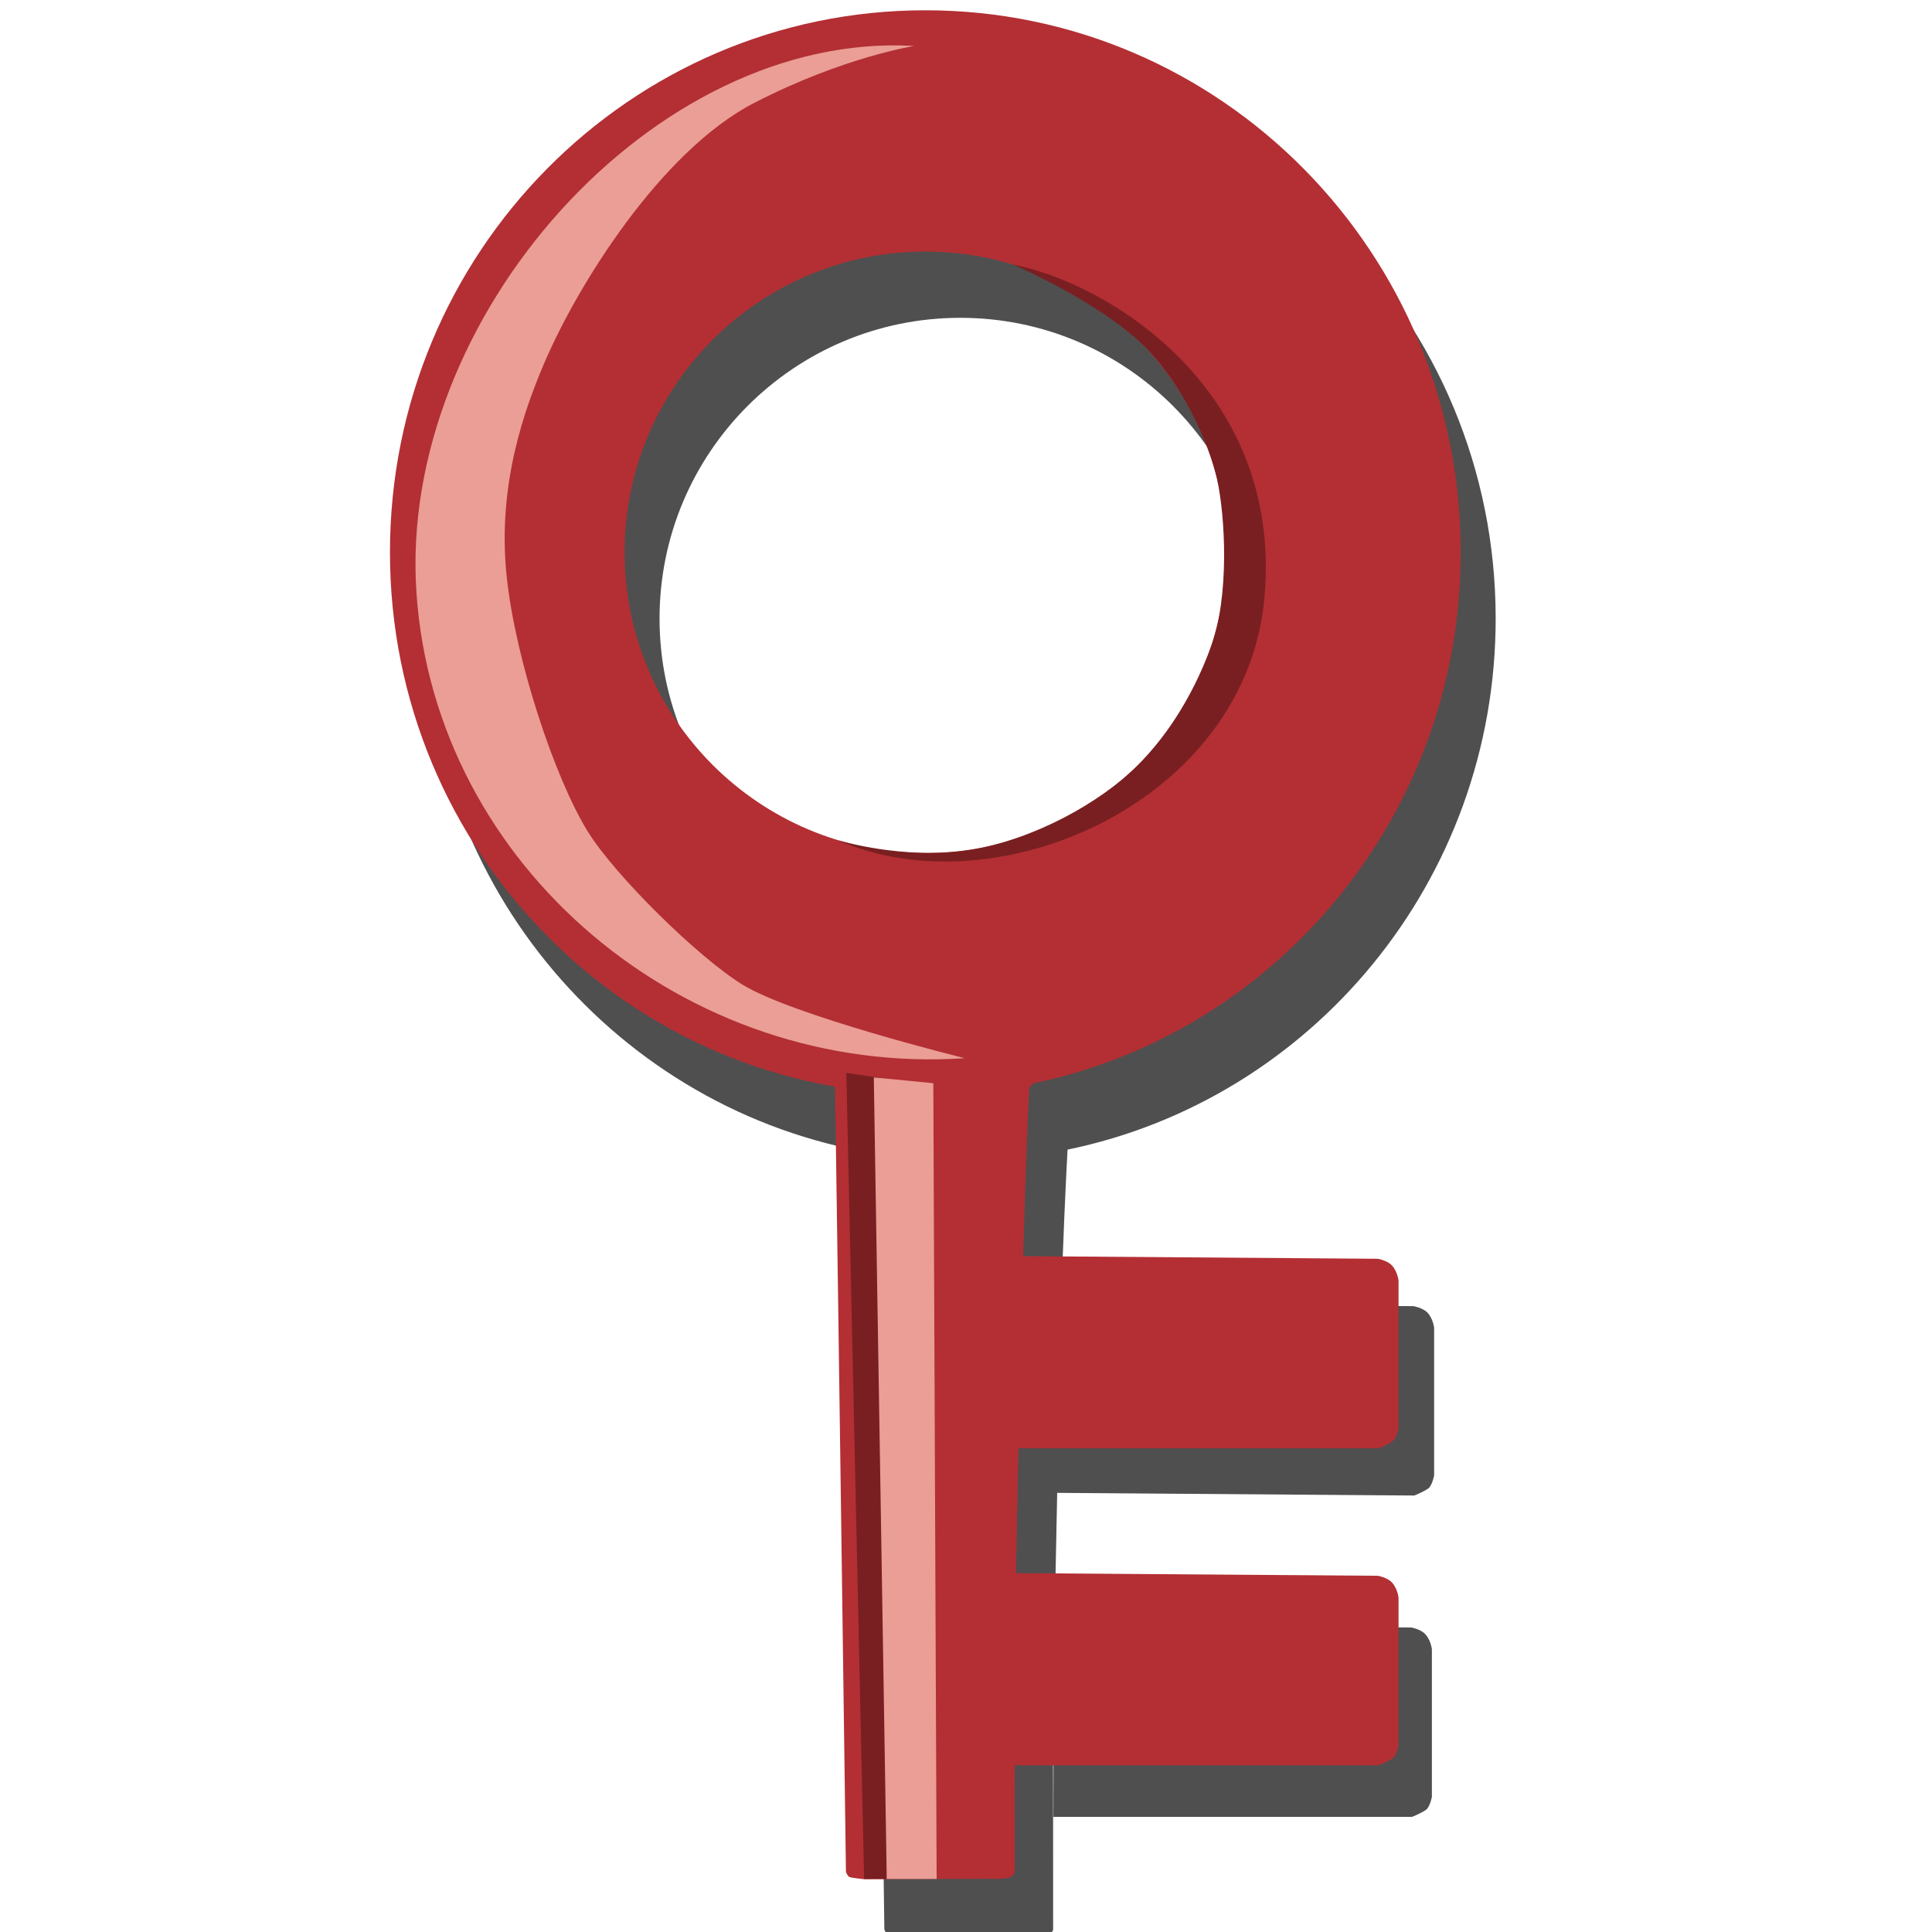
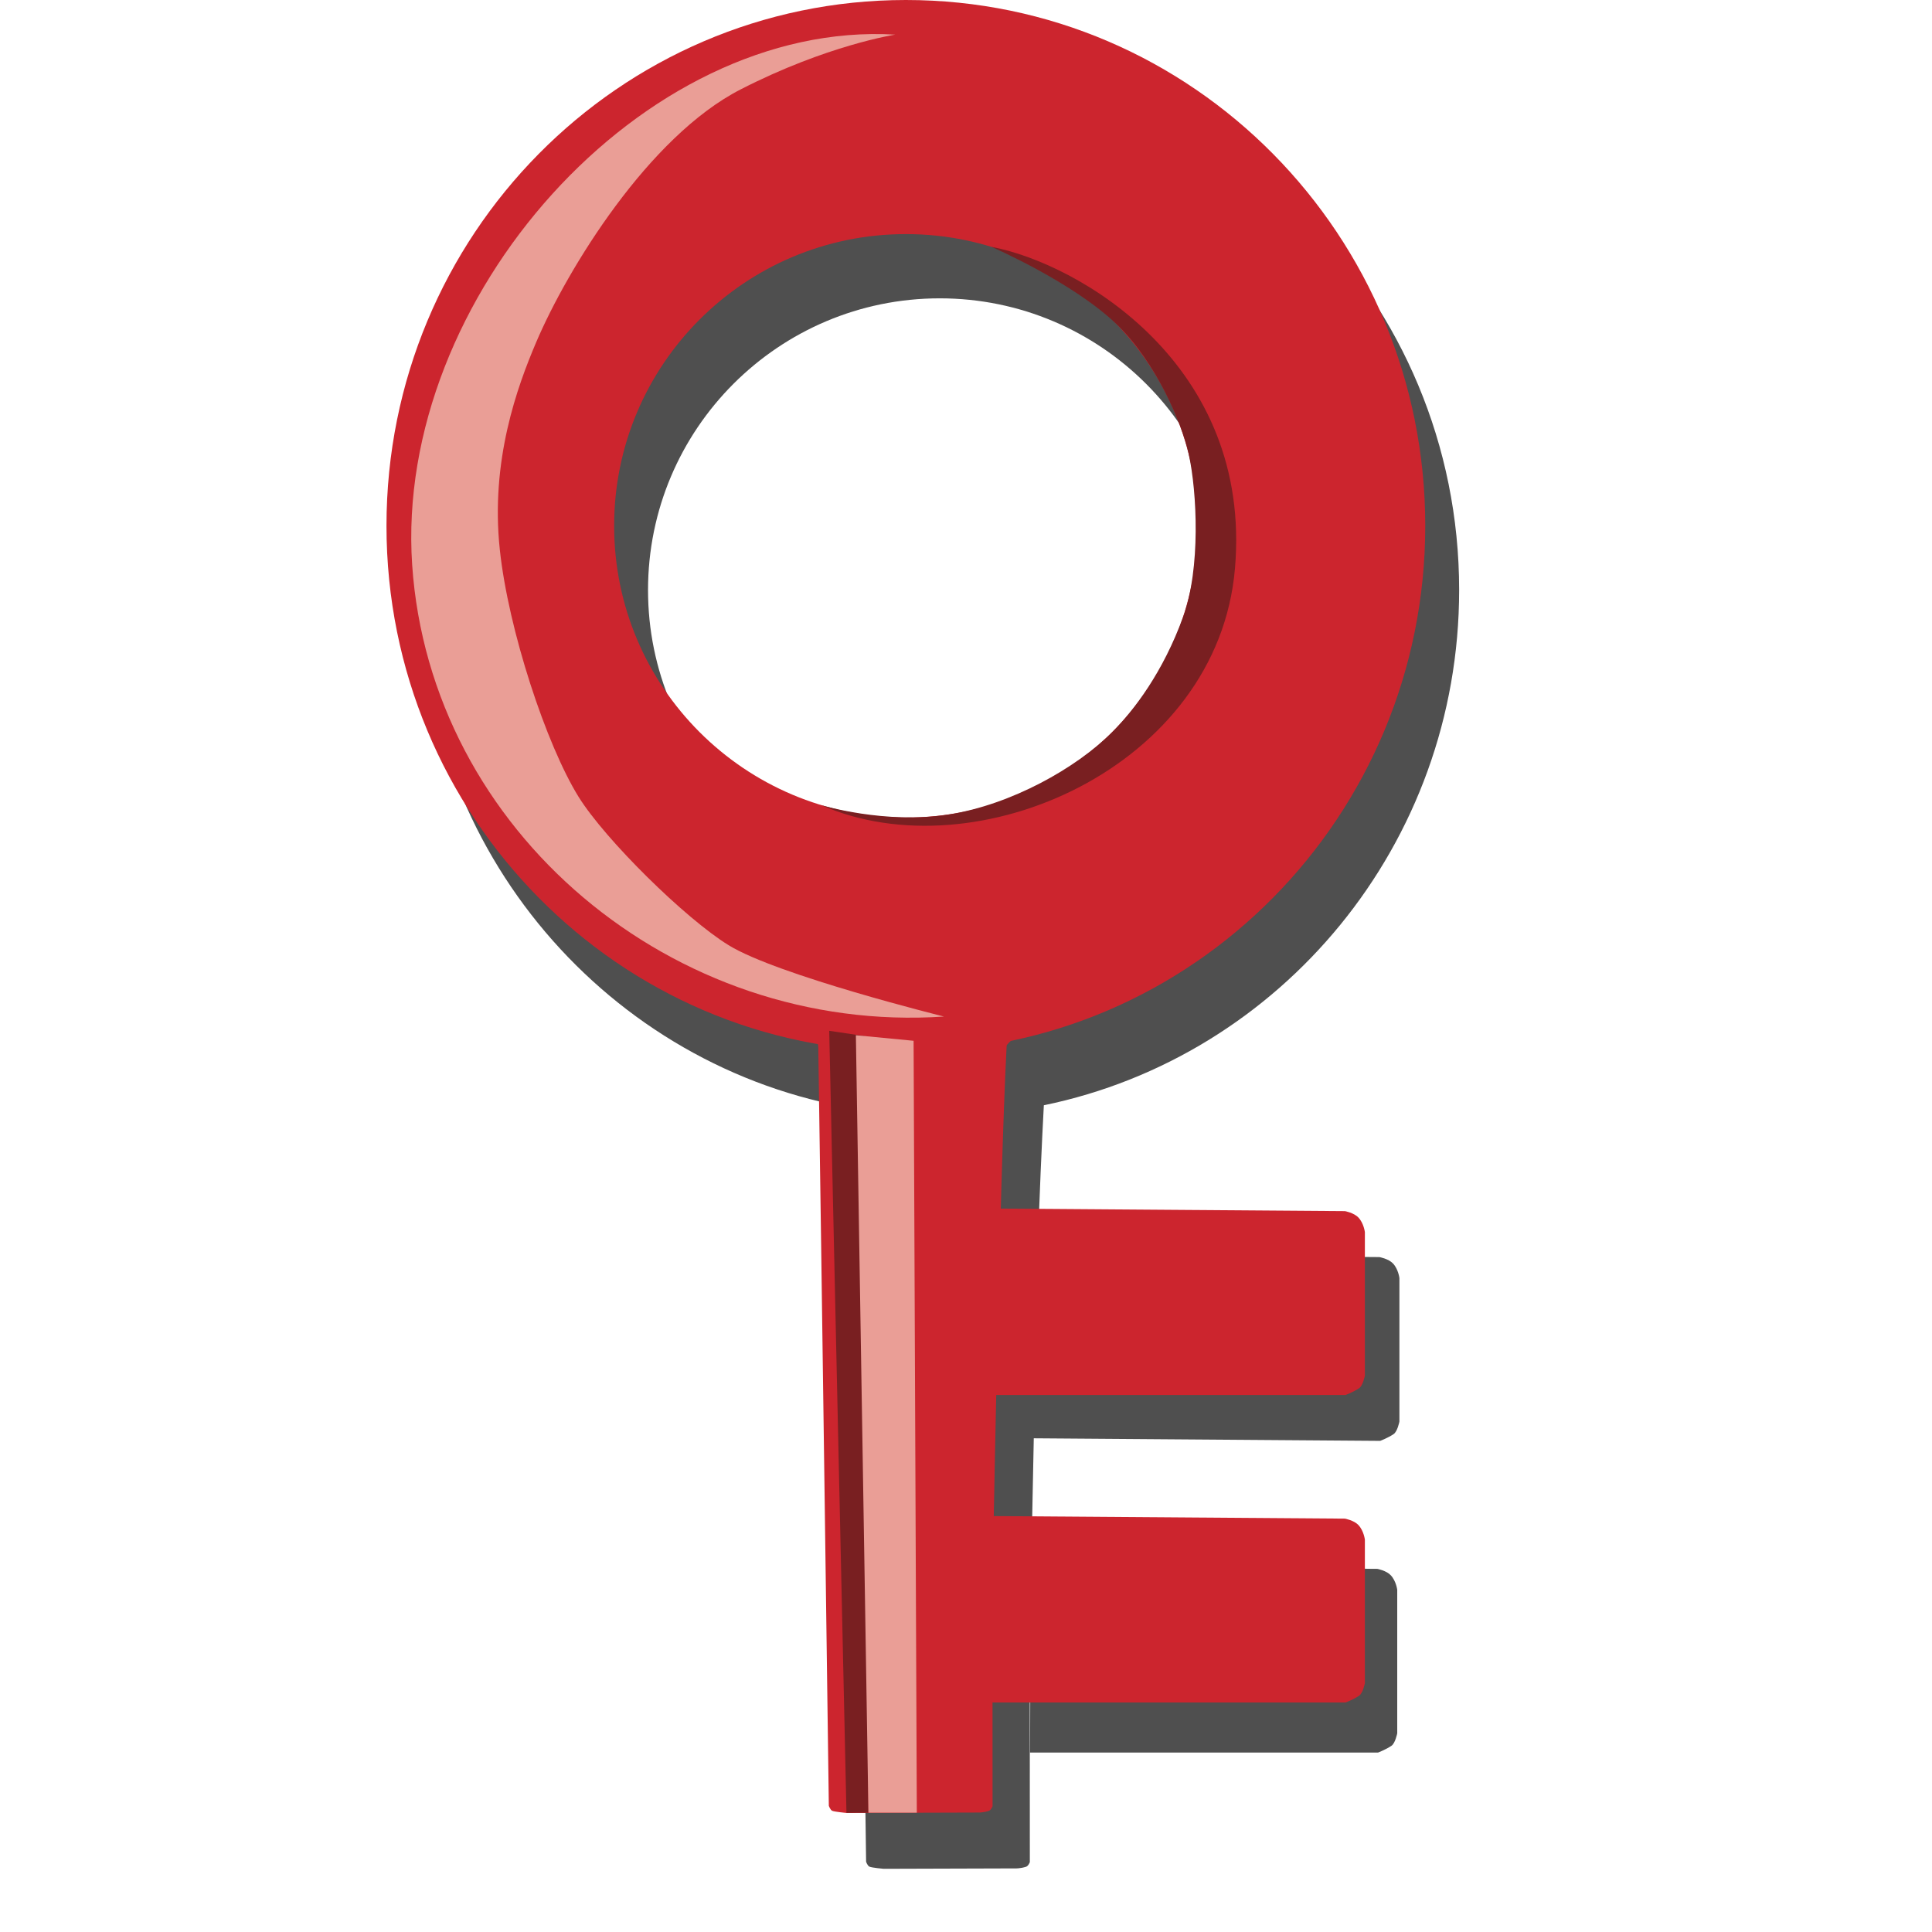
- <svg xmlns="http://www.w3.org/2000/svg" version="1.1" id="Layer_1" x="0px" y="0px" width="50px" height="50px" viewBox="0 0 50 50" enable-background="new 0 0 50 50" xml:space="preserve">
+ <svg xmlns="http://www.w3.org/2000/svg" version="1.1" id="Layer_2" x="0px" y="0px" width="24px" height="24px" viewBox="0 0 24 24" enable-background="new 0 0 24 24" xml:space="preserve">
  <g opacity="0.8">
-     <circle fill="none" cx="24.878" cy="16.008" r="7.783" />
+     <circle fill="none" cx="11.686" cy="7.33" r="3.624" />
    <g>
-       <circle fill="none" cx="24.852" cy="16.008" r="7.783" />
+       <circle fill="none" cx="11.674" cy="7.33" r="3.624" />
      <g>
-         <circle fill="none" cx="24.852" cy="16.008" r="7.783" />
-         <path fill="#232323" d="M36.582,33.803l-9.119-0.069c0.049-1.628,0.112-2.979,0.165-3.982c6.323-1.301,11.08-6.96,11.08-13.747     c0-7.746-6.204-14.028-13.856-14.028c-7.654,0-13.856,6.28-13.856,14.028c0,6.973,5.028,12.755,11.612,13.841     c0.079,5.109,0.279,20.087,0.279,20.087s0.037,0.107,0.088,0.131c0.06,0.03,0.38,0.058,0.38,0.058l3.518-0.011     c0,0,0.118,0.006,0.279-0.043c0.064-0.019,0.103-0.125,0.103-0.125l-0.002-5.842c0,0,0.006-0.406,0.019-1.082l-0.011,4.001h9.282     c0,0,0.198-0.073,0.359-0.18c0.103-0.069,0.155-0.335,0.155-0.335V42.68c0,0-0.028-0.236-0.172-0.389     c-0.12-0.129-0.359-0.172-0.359-0.172l-9.235-0.069l0.069-3.415l9.241,0.069c0,0,0.198-0.073,0.359-0.18     c0.103-0.069,0.155-0.335,0.155-0.335V34.36c0,0-0.028-0.236-0.172-0.389C36.823,33.846,36.582,33.803,36.582,33.803z      M24.852,23.791c-4.3,0-7.783-3.486-7.783-7.783s3.486-7.783,7.783-7.783c4.3,0,7.783,3.486,7.783,7.783     S29.151,23.791,24.852,23.791z" />
+         <circle fill="none" cx="11.674" cy="7.33" r="3.624" />
+         <path fill="#232323" d="M17.136,15.616l-4.246-0.032c0.023-0.758,0.052-1.387,0.077-1.854c2.944-0.606,5.159-3.241,5.159-6.401     c0-3.607-2.889-6.532-6.452-6.532c-3.564,0-6.452,2.924-6.452,6.532c0,3.247,2.341,5.939,5.407,6.445     c0.037,2.379,0.13,9.353,0.13,9.353s0.017,0.05,0.041,0.061c0.028,0.014,0.177,0.027,0.177,0.027l1.638-0.005     c0,0,0.055,0.003,0.13-0.02c0.03-0.009,0.048-0.058,0.048-0.058l-0.001-2.72c0,0,0.003-0.189,0.009-0.504l-0.005,1.863h4.322     c0,0,0.092-0.034,0.167-0.084c0.048-0.032,0.072-0.156,0.072-0.156V19.75c0,0-0.013-0.11-0.08-0.181     c-0.056-0.06-0.167-0.08-0.167-0.08l-4.3-0.032l0.032-1.59l4.303,0.032c0,0,0.092-0.034,0.167-0.084     c0.048-0.032,0.072-0.156,0.072-0.156v-1.783c0,0-0.013-0.11-0.08-0.181C17.248,15.636,17.136,15.616,17.136,15.616z      M11.674,10.954c-2.002,0-3.624-1.623-3.624-3.624s1.623-3.624,3.624-3.624c2.002,0,3.624,1.623,3.624,3.624     S13.676,10.954,11.674,10.954z" />
      </g>
    </g>
  </g>
-   <path fill="#B32F34" d="M26.338,32.508l9.323,0.069c0,0,0.241,0.043,0.361,0.172c0.144,0.152,0.172,0.389,0.172,0.389v3.829  c0,0-0.052,0.266-0.155,0.335c-0.161,0.107-0.361,0.18-0.361,0.18h-9.34C26.338,37.482,26.338,32.508,26.338,32.508z" />
-   <path fill="#B32F34" d="M26.218,40.712l9.443,0.069c0,0,0.241,0.043,0.361,0.172c0.144,0.152,0.172,0.389,0.172,0.389v3.829  c0,0-0.052,0.266-0.155,0.335c-0.161,0.107-0.361,0.18-0.361,0.18h-9.46C26.218,45.686,26.218,40.712,26.218,40.712z" />
-   <path fill="#B32F34" d="M23.948,0.266c-7.652,0-13.856,6.28-13.856,14.028c0,7.746,6.204,14.028,13.856,14.028  s13.856-6.28,13.856-14.028S31.602,0.266,23.948,0.266z M23.948,22.077c-4.3,0-7.783-3.486-7.783-7.783s3.486-7.783,7.783-7.783  c4.3,0,7.783,3.486,7.783,7.783S28.247,22.077,23.948,22.077z" />
-   <path fill="#B32F34" d="M26.772,28.009c0,0-0.133,0.127-0.135,0.152c-0.195,3.696-0.378,14.428-0.378,14.428l0.002,5.863  c0,0-0.037,0.105-0.103,0.127c-0.159,0.049-0.279,0.043-0.279,0.043l-3.518,0.011c0,0-0.32-0.03-0.38-0.058  c-0.052-0.026-0.088-0.133-0.088-0.133s-0.204-15.186-0.281-20.239c0-0.032-0.073-0.492-0.073-0.492" />
-   <polygon fill="#791F21" points="21.903,27.766 22.363,48.628 22.949,48.626 22.842,27.906 " />
-   <polygon fill="#EA9E96" points="22.614,27.884 22.949,48.626 24.24,48.626 24.154,28.033 " />
-   <path fill="#791F21" d="M26.228,6.851c2.332,0.442,6.969,3.133,6.499,8.586c-0.455,5.302-6.915,8.124-11.034,6.31  c0,0,1.714,0.52,3.413,0.247c1.652-0.266,3.374-1.224,4.347-2.195c0.58-0.58,1.359-1.604,1.896-3.086  c0.464-1.282,0.369-3.307,0.146-4.33c-0.185-0.844-0.883-2.457-1.894-3.438C28.419,7.796,26.228,6.851,26.228,6.851z" />
-   <path fill="#EA9E96" d="M24.966,27.386c-7.212,0.485-13.71-4.931-14.189-12.055C10.297,8.208,16.936,0.79,23.664,1.19  c0,0-1.821,0.279-4.13,1.465c-2.446,1.254-4.611,4.772-5.451,6.746c-0.5,1.177-1.224,3.144-0.969,5.532  c0.228,2.139,1.239,5.202,2.1,6.591c0.711,1.145,2.852,3.251,4.001,3.958C20.522,26.287,24.966,27.386,24.966,27.386z" />
+   <path fill="#CC252E" d="M12.366,15.013l4.341,0.032c0,0,0.112,0.02,0.168,0.08c0.067,0.071,0.08,0.181,0.08,0.181v1.783  c0,0-0.024,0.124-0.072,0.156c-0.075,0.05-0.168,0.084-0.168,0.084h-4.349V15.013z" />
+   <path fill="#CC252E" d="M12.31,18.833l4.397,0.032c0,0,0.112,0.02,0.168,0.08c0.067,0.071,0.08,0.181,0.08,0.181v1.783  c0,0-0.024,0.124-0.072,0.156c-0.075,0.05-0.168,0.084-0.168,0.084H12.31V18.833z" />
+   <path fill="#CC252E" d="M11.253,0C7.69,0,4.801,2.924,4.801,6.532c0,3.607,2.889,6.532,6.452,6.532s6.452-2.924,6.452-6.532  S14.817,0,11.253,0z M11.253,10.156c-2.002,0-3.624-1.623-3.624-3.624s1.623-3.624,3.624-3.624c2.002,0,3.624,1.623,3.624,3.624  S13.255,10.156,11.253,10.156z" />
+   <path fill="#CC252E" d="M12.568,12.918c0,0-0.062,0.059-0.063,0.071c-0.091,1.721-0.176,6.718-0.176,6.718l0.001,2.73  c0,0-0.017,0.049-0.048,0.059c-0.074,0.023-0.13,0.02-0.13,0.02l-1.638,0.005c0,0-0.149-0.014-0.177-0.027  c-0.024-0.012-0.041-0.062-0.041-0.062s-0.095-7.071-0.131-9.424c0-0.015-0.034-0.229-0.034-0.229" />
+   <polygon fill="#791F21" points="10.301,12.805 10.515,22.519 10.788,22.518 10.738,12.87 " />
+   <polygon fill="#EA9E96" points="10.632,12.86 10.788,22.518 11.389,22.518 11.349,12.929 " />
+   <path fill="#791F21" d="M12.315,3.066c1.086,0.206,3.245,1.459,3.026,3.998c-0.212,2.469-3.22,3.783-5.138,2.938  c0,0,0.798,0.242,1.589,0.115c0.769-0.124,1.571-0.57,2.024-1.022c0.27-0.27,0.633-0.747,0.883-1.437  c0.216-0.597,0.172-1.54,0.068-2.016c-0.086-0.393-0.411-1.144-0.882-1.601C13.335,3.506,12.315,3.066,12.315,3.066z" />
+   <path fill="#EA9E96" d="M11.727,12.628c-3.358,0.226-6.384-2.296-6.607-5.613C4.897,3.698,7.988,0.244,11.121,0.43  c0,0-0.848,0.13-1.923,0.682C8.059,1.696,7.051,3.334,6.66,4.253C6.427,4.801,6.09,5.717,6.209,6.829  c0.106,0.996,0.577,2.422,0.978,3.069c0.331,0.533,1.328,1.514,1.863,1.843C9.658,12.116,11.727,12.628,11.727,12.628z" />
</svg>
